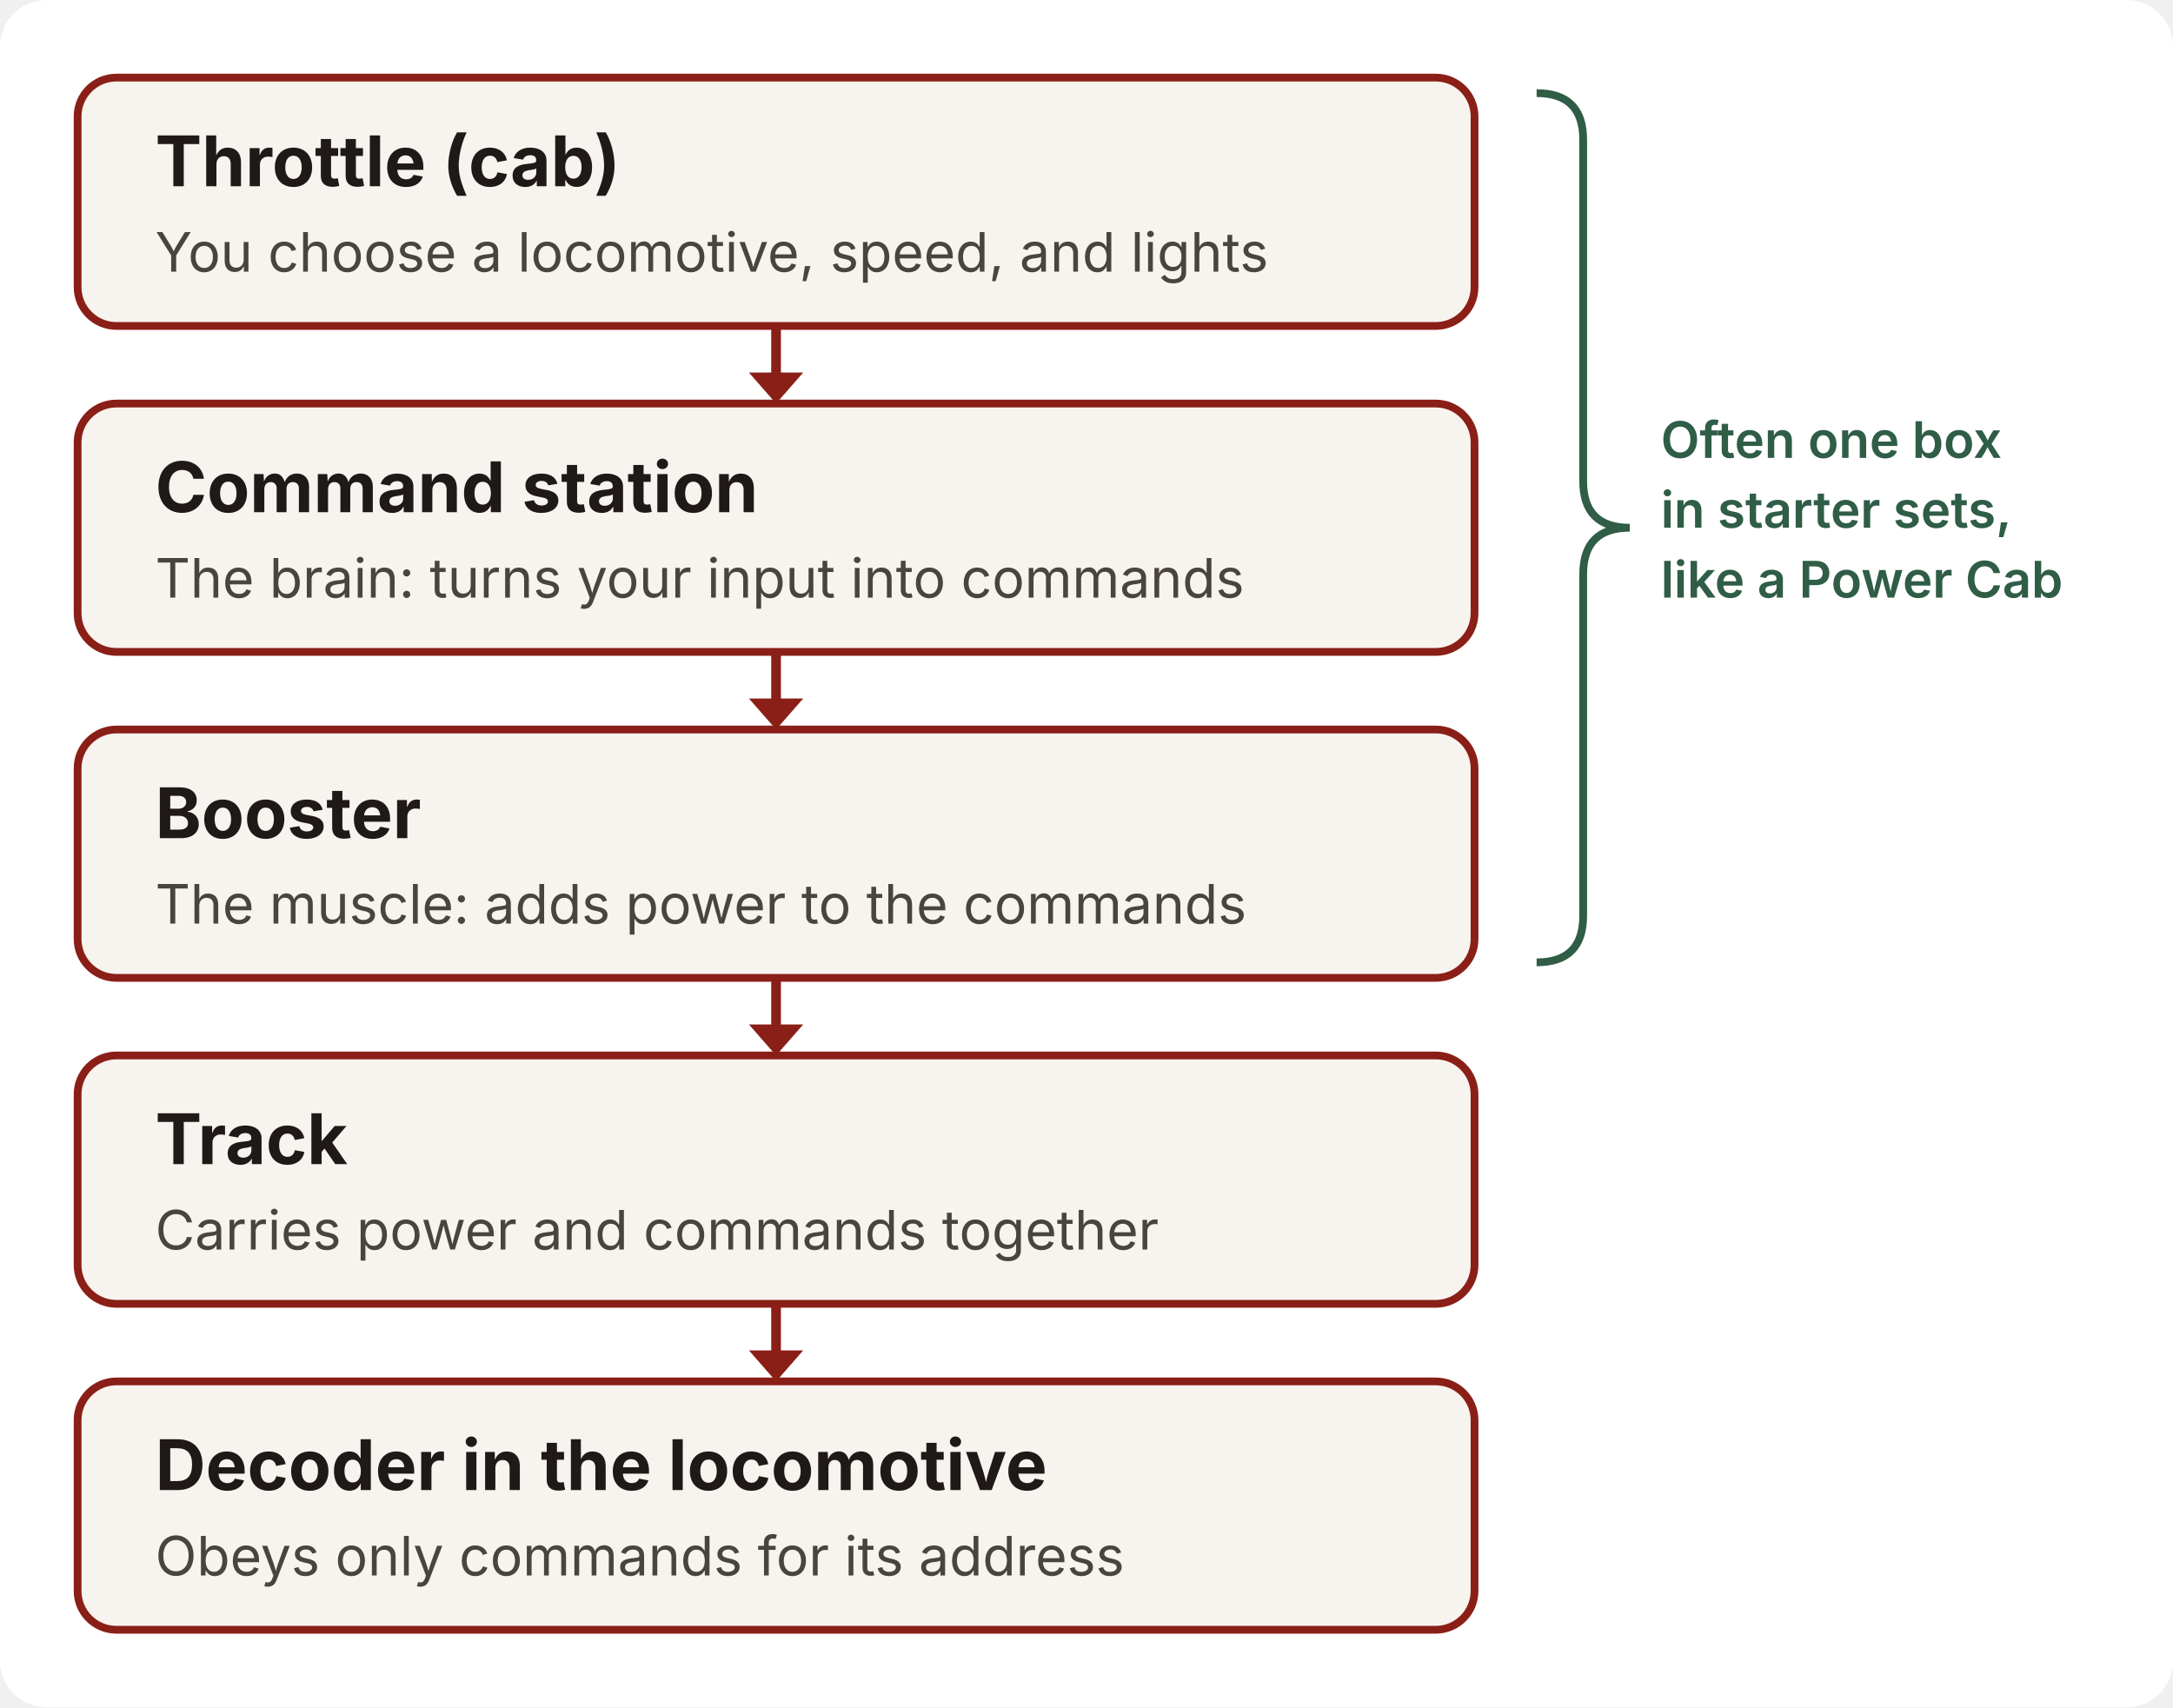
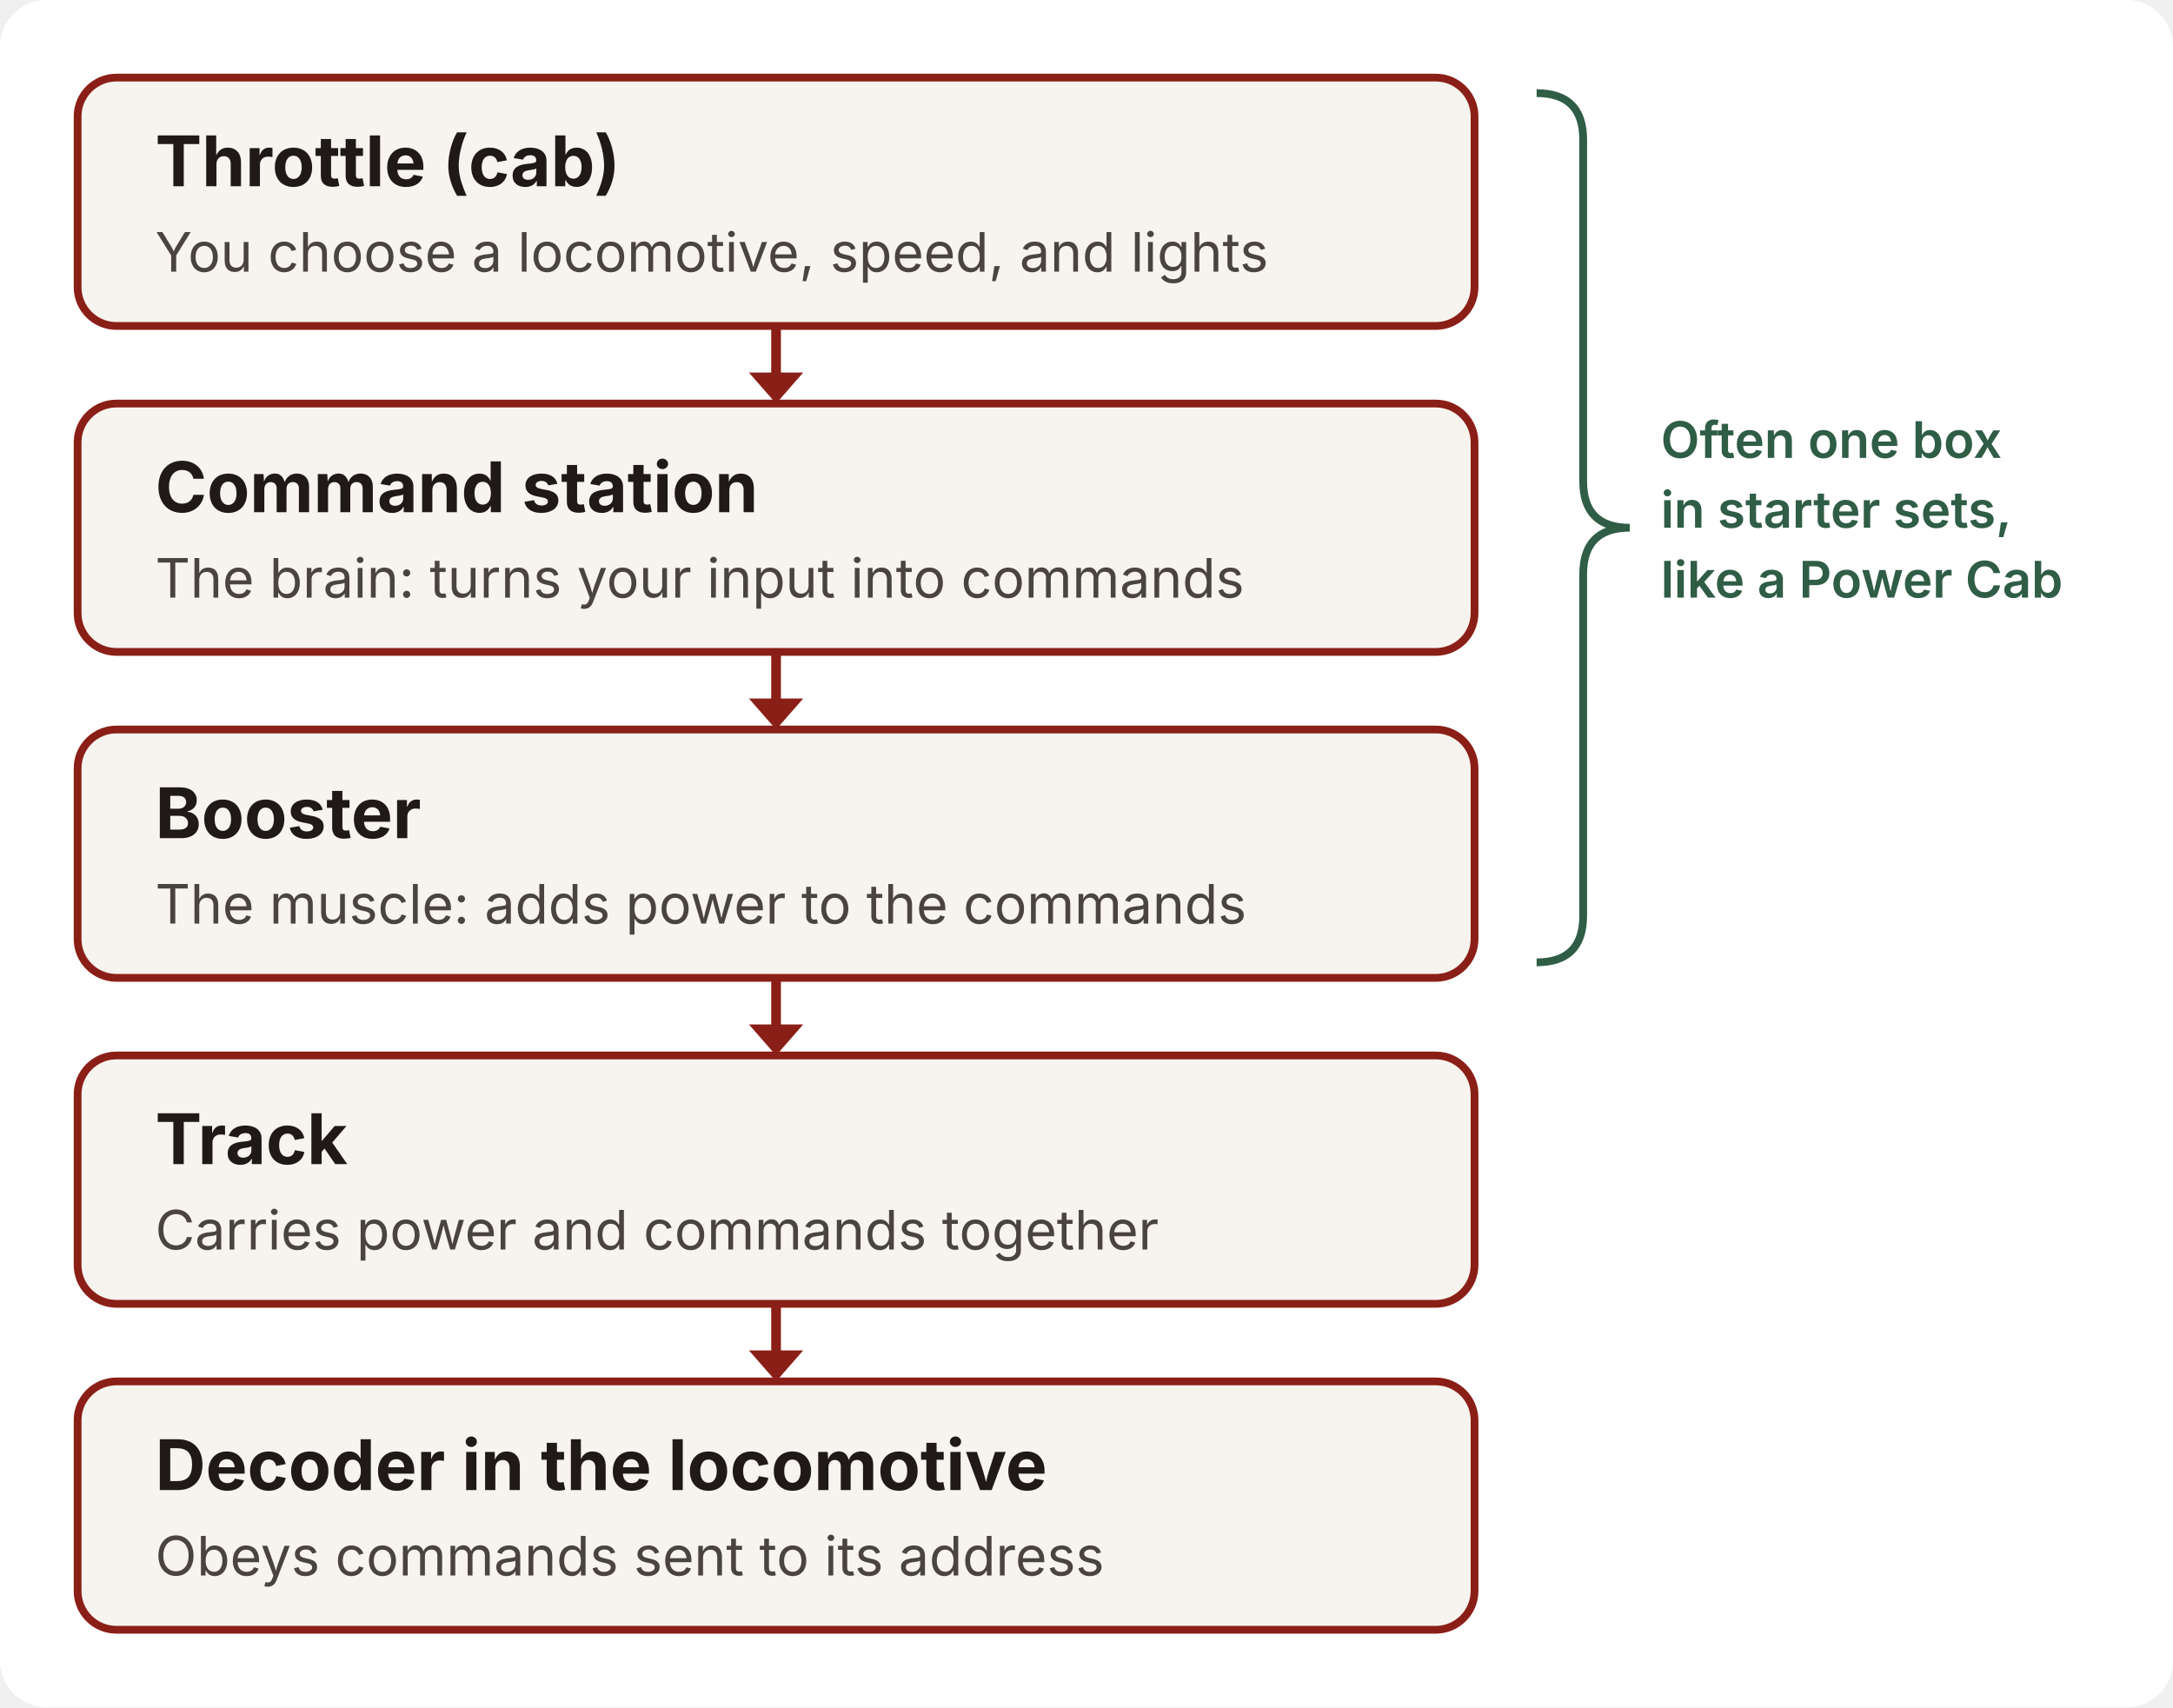
<svg xmlns="http://www.w3.org/2000/svg" viewBox="0 0 560 440" role="img" aria-labelledby="t d" font-family="system-ui, -apple-system, 'Segoe UI', sans-serif">
  <style>
    .bg { fill: #ffffff; }
    .box { fill: #f7f3ee; stroke: #8A1F17; stroke-width: 2; }
    .name { fill: #1f1a17; font-size: 18px; font-weight: 700; }
    .sub { fill: #4a4440; font-size: 14px; }
    .arrow { stroke: #8A1F17; stroke-width: 2.5; fill: none; }
    .head { fill: #8A1F17; }
    .brace { stroke: #2F5D46; stroke-width: 2; fill: none; }
    .note { fill: #2F5D46; font-size: 13px; font-weight: 600; }
    @media (prefers-color-scheme: dark) {
      .bg { fill: #1b1b1f; }
      .box { fill: #26262b; stroke: #F87171; }
      .name { fill: #f4f4f5; }
      .sub { fill: #c4c4cc; }
      .arrow { stroke: #F87171; }
      .head { fill: #F87171; }
      .brace { stroke: #4ADE80; }
      .note { fill: #4ADE80; }
    }
  </style>
  <rect class="bg" width="560" height="440" rx="12" />
  <g>
    <rect class="box" x="20" y="20" width="360" height="64" rx="10" />
    <text class="name" x="40" y="48">Throttle (cab)</text>
    <text class="sub" x="40" y="70">You choose a locomotive, speed, and lights</text>
    <rect class="box" x="20" y="104" width="360" height="64" rx="10" />
    <text class="name" x="40" y="132">Command station</text>
    <text class="sub" x="40" y="154">The brain: turns your input into commands</text>
    <rect class="box" x="20" y="188" width="360" height="64" rx="10" />
    <text class="name" x="40" y="216">Booster</text>
    <text class="sub" x="40" y="238">The muscle: adds power to the commands</text>
    <rect class="box" x="20" y="272" width="360" height="64" rx="10" />
    <text class="name" x="40" y="300">Track</text>
    <text class="sub" x="40" y="322">Carries power and commands together</text>
    <rect class="box" x="20" y="356" width="360" height="64" rx="10" />
    <text class="name" x="40" y="384">Decoder in the locomotive</text>
-     <text class="sub" x="40" y="406">Obeys only commands for its address</text>
+     <text class="sub" x="40" y="406">Obeys commands sent to its address</text>
  </g>
  <g>
    <path class="arrow" d="M200 84 V98" />
    <path class="head" d="M193 96 L200 104 L207 96 Z" />
    <path class="arrow" d="M200 168 V182" />
    <path class="head" d="M193 180 L200 188 L207 180 Z" />
    <path class="arrow" d="M200 252 V266" />
    <path class="head" d="M193 264 L200 272 L207 264 Z" />
    <path class="arrow" d="M200 336 V350" />
    <path class="head" d="M193 348 L200 356 L207 348 Z" />
  </g>
  <path class="brace" d="M396 24 Q408 24 408 36 V124 Q408 136 420 136 Q408 136 408 148 V236 Q408 248 396 248" />
  <text class="note" x="428" y="118">Often one box</text>
  <text class="note" x="428" y="136">in starter sets,</text>
  <text class="note" x="428" y="154">like a Power Cab</text>
</svg>
